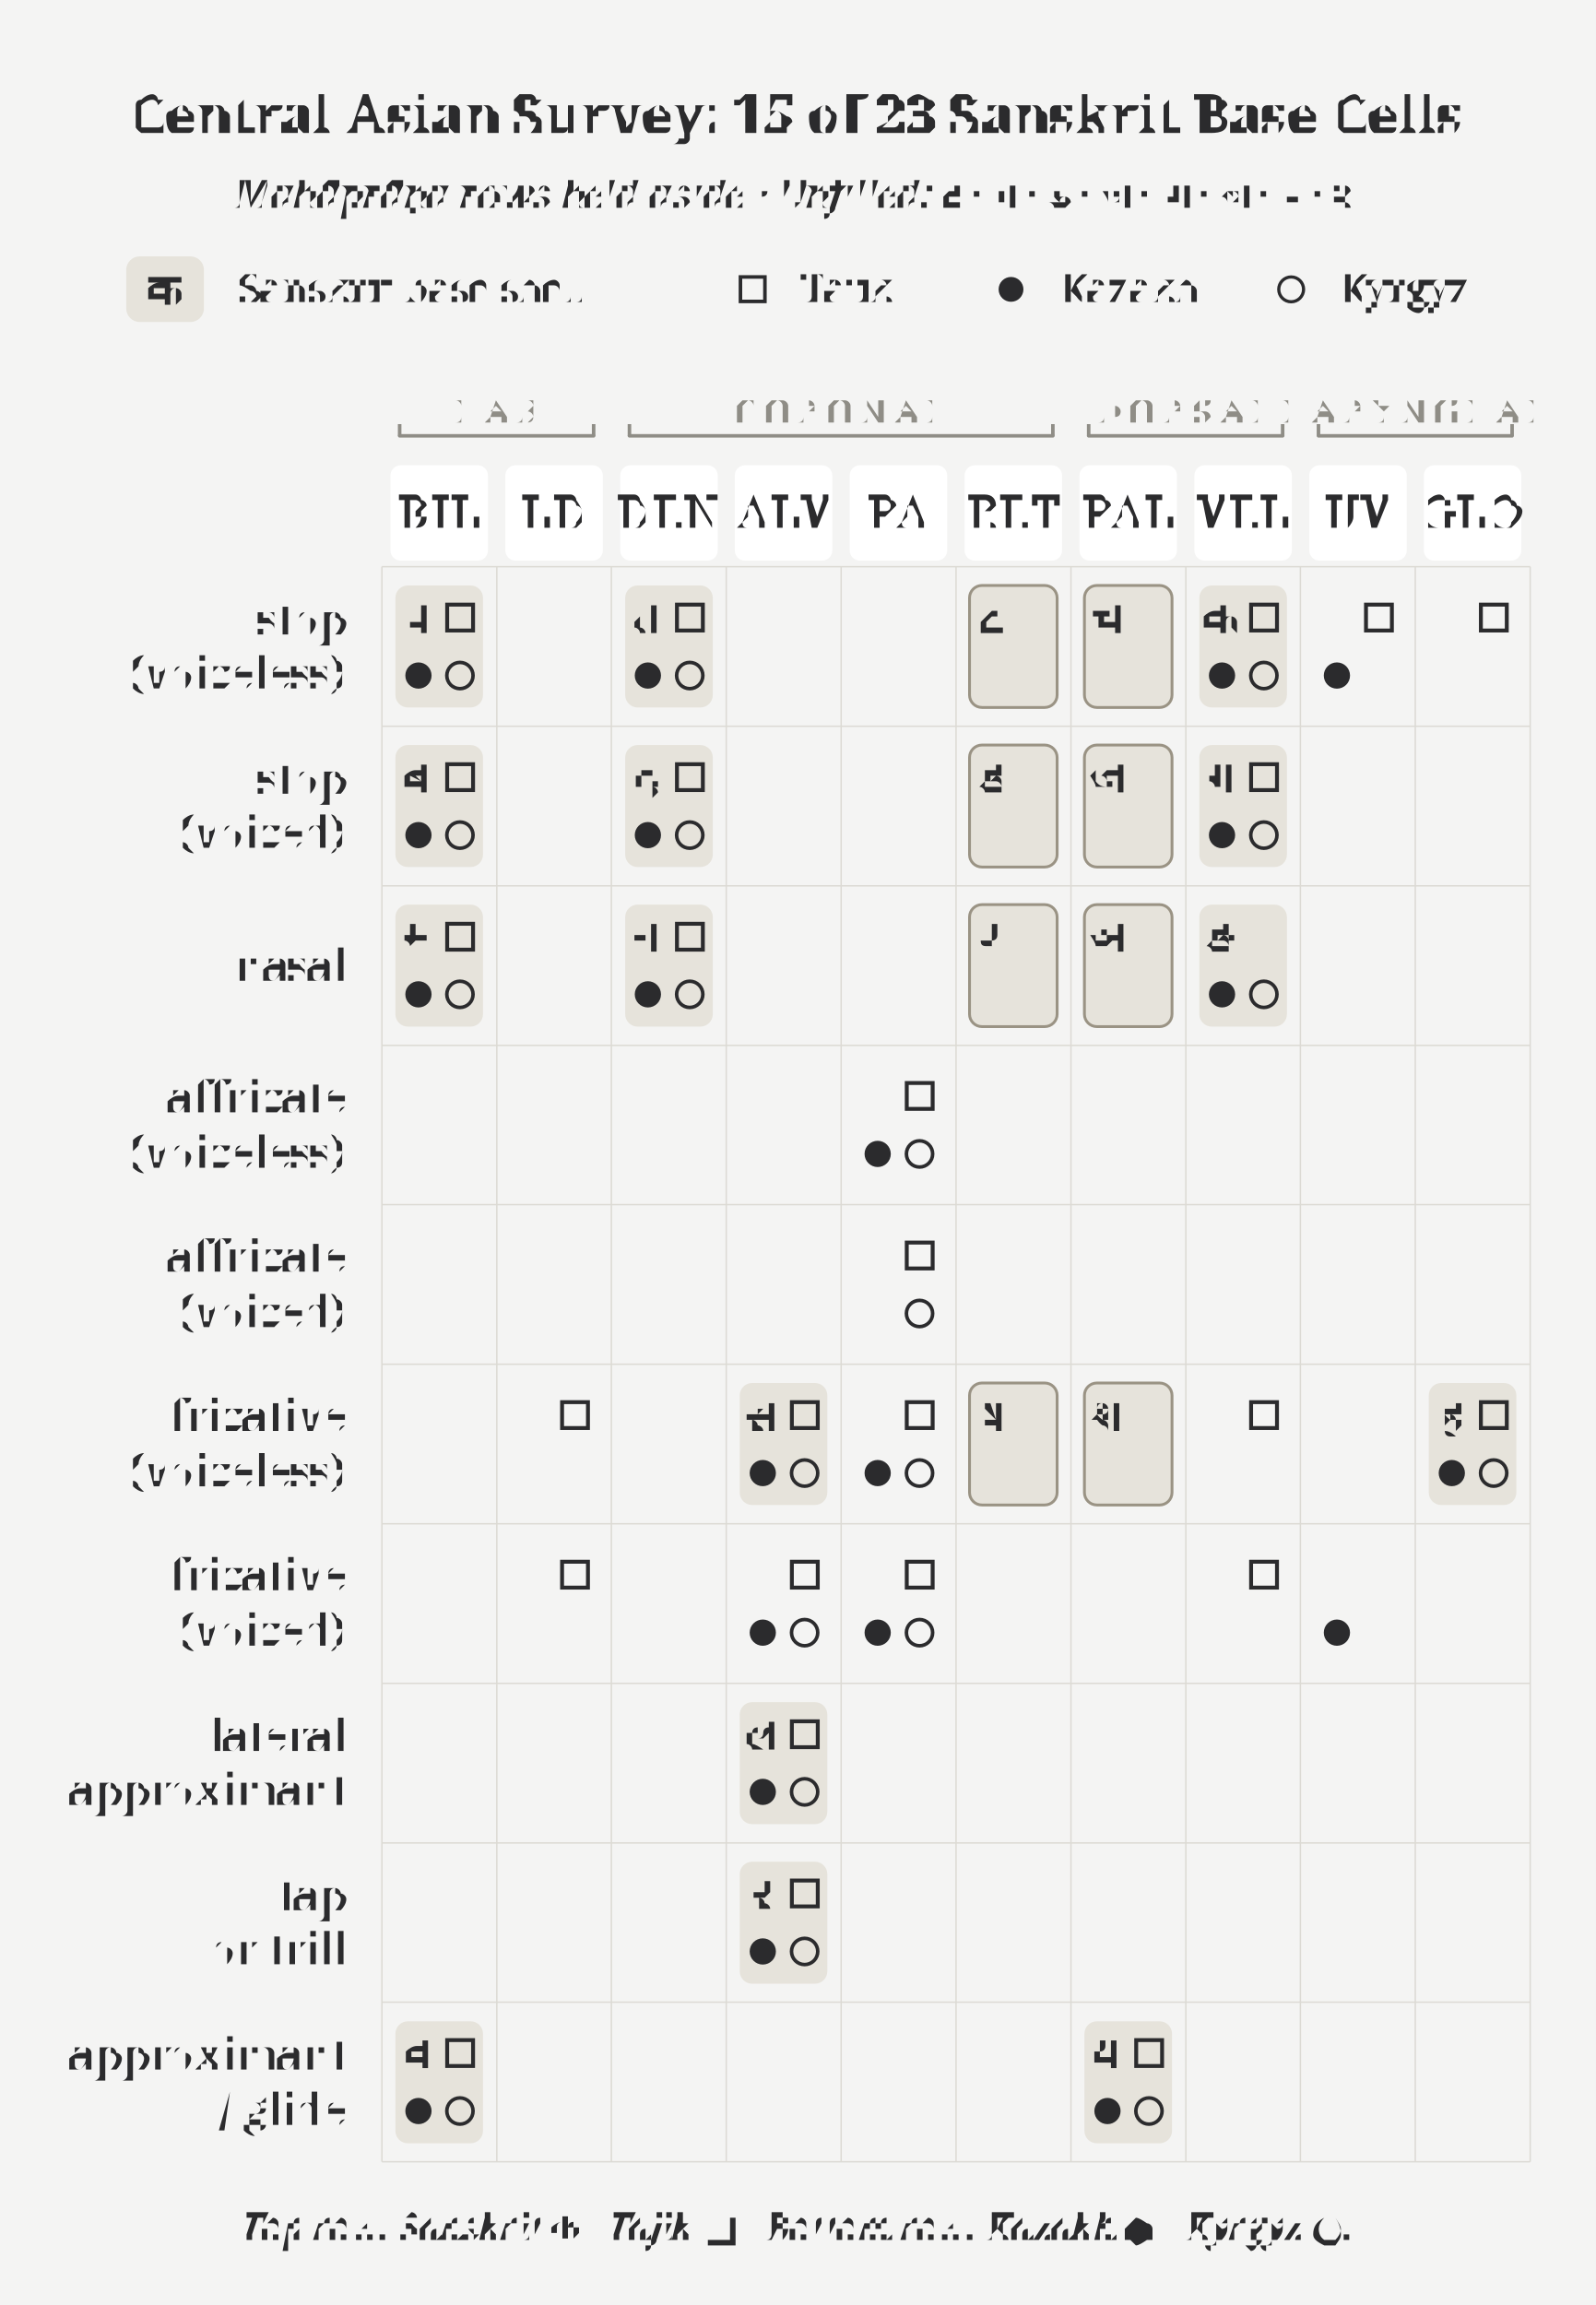
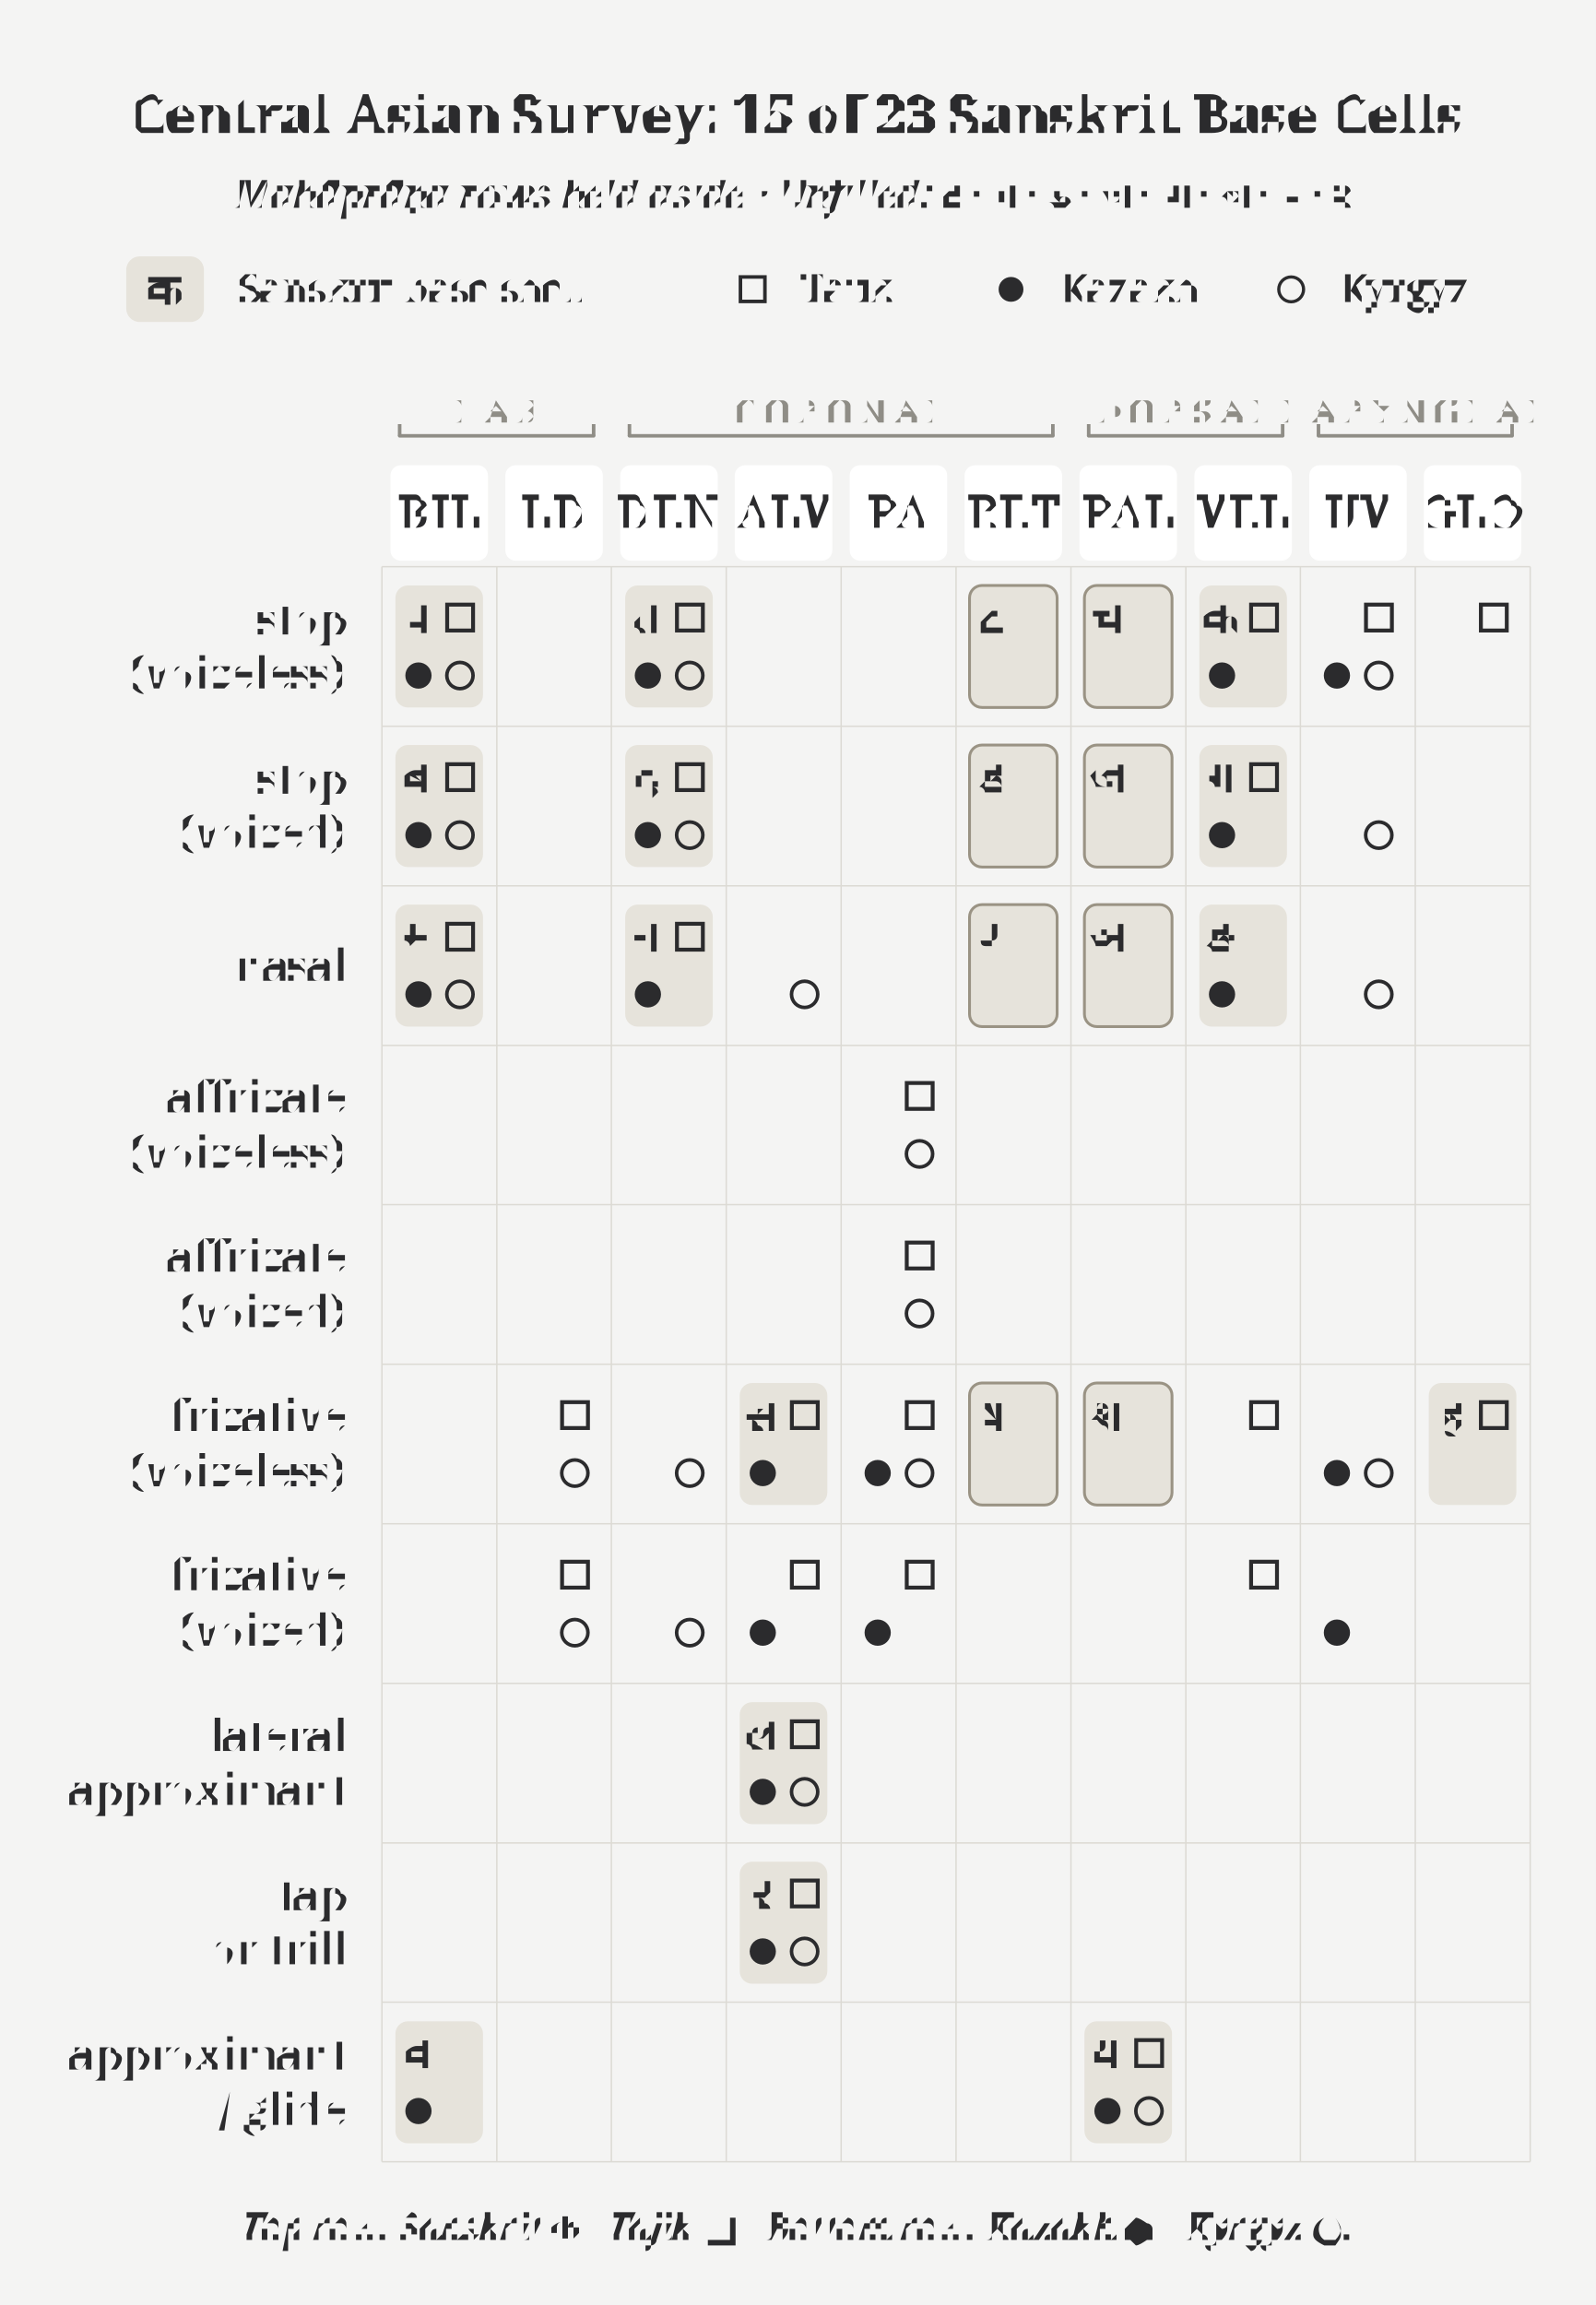
<svg xmlns="http://www.w3.org/2000/svg" width="4.5in" height="6.5in" viewBox="0 0 4.5 6.5">
  <rect x="0" y="0" width="4.5" height="6.5" fill="#f4f4f3" />
  <text x="2.25" y="0.32" text-anchor="middle" dominant-baseline="middle" font-size="0.151" font-weight="700" fill="#2b2b2d" font-family="'Gentium Book Plus', Charter, 'Charis SIL', Georgia, serif">Central Asian Survey: 15 of 23 Sanskrit Base Cells</text>
  <text x="2.25" y="0.547" text-anchor="middle" dominant-baseline="middle" font-size="0.111" font-style="italic" fill="#2b2b2d" font-family="'Gentium Book Plus', Charter, 'Charis SIL', Georgia, serif">Mahāprāṇa rows held aside · Unfilled: <tspan font-style="normal" font-family="'Adobe Devanagari', 'Noto Sans Devanagari', 'Mangal', 'Kohinoor Devanagari', serif">ट · च · ड · ज · ण · ञ · ष · श</tspan>
  </text>
  <rect x="1.115" y="1.651" width="0.247" height="0.344" rx="0.035" fill="#e6e3db" stroke="none" />
  <rect x="1.115" y="2.101" width="0.247" height="0.344" rx="0.035" fill="#e6e3db" stroke="none" />
  <rect x="1.115" y="2.551" width="0.247" height="0.344" rx="0.035" fill="#e6e3db" stroke="none" />
  <rect x="1.115" y="5.7" width="0.247" height="0.344" rx="0.035" fill="#e6e3db" stroke="none" />
  <rect x="1.763" y="1.651" width="0.247" height="0.344" rx="0.035" fill="#e6e3db" stroke="none" />
  <rect x="1.763" y="2.101" width="0.247" height="0.344" rx="0.035" fill="#e6e3db" stroke="none" />
  <rect x="1.763" y="2.551" width="0.247" height="0.344" rx="0.035" fill="#e6e3db" stroke="none" />
  <rect x="2.086" y="3.9" width="0.247" height="0.344" rx="0.035" fill="#e6e3db" stroke="none" />
  <rect x="2.086" y="4.8" width="0.247" height="0.344" rx="0.035" fill="#e6e3db" stroke="none" />
  <rect x="2.086" y="5.25" width="0.247" height="0.344" rx="0.035" fill="#e6e3db" stroke="none" />
  <rect x="2.734" y="1.651" width="0.247" height="0.344" rx="0.035" fill="#e6e3db" stroke="#9a9384" stroke-width="0.008" />
  <rect x="2.734" y="2.101" width="0.247" height="0.344" rx="0.035" fill="#e6e3db" stroke="#9a9384" stroke-width="0.008" />
  <rect x="2.734" y="3.9" width="0.247" height="0.344" rx="0.035" fill="#e6e3db" stroke="#9a9384" stroke-width="0.008" />
  <rect x="2.734" y="2.551" width="0.247" height="0.344" rx="0.035" fill="#e6e3db" stroke="#9a9384" stroke-width="0.008" />
  <rect x="3.058" y="1.651" width="0.247" height="0.344" rx="0.035" fill="#e6e3db" stroke="#9a9384" stroke-width="0.008" />
  <rect x="3.058" y="2.101" width="0.247" height="0.344" rx="0.035" fill="#e6e3db" stroke="#9a9384" stroke-width="0.008" />
  <rect x="3.058" y="3.9" width="0.247" height="0.344" rx="0.035" fill="#e6e3db" stroke="#9a9384" stroke-width="0.008" />
  <rect x="3.058" y="2.551" width="0.247" height="0.344" rx="0.035" fill="#e6e3db" stroke="#9a9384" stroke-width="0.008" />
  <rect x="3.058" y="5.7" width="0.247" height="0.344" rx="0.035" fill="#e6e3db" stroke="none" />
  <rect x="3.382" y="1.651" width="0.247" height="0.344" rx="0.035" fill="#e6e3db" stroke="none" />
  <rect x="3.382" y="2.101" width="0.247" height="0.344" rx="0.035" fill="#e6e3db" stroke="none" />
  <rect x="3.382" y="2.551" width="0.247" height="0.344" rx="0.035" fill="#e6e3db" stroke="none" />
  <rect x="4.029" y="3.9" width="0.247" height="0.344" rx="0.035" fill="#e6e3db" stroke="none" />
  <rect x="0.356" y="0.723" width="0.219" height="0.185" rx="0.038" fill="#e6e3db" stroke="none" />
  <text x="0.465" y="0.816" text-anchor="middle" dominant-baseline="middle" font-size="0.125" fill="#2b2b2d" font-family="'Adobe Devanagari', 'Noto Sans Devanagari', 'Mangal', 'Kohinoor Devanagari', serif">क</text>
  <text x="0.676" y="0.855" font-size="0.111" fill="#2b2b2d" font-family="'Gentium Book Plus', Charter, 'Charis SIL', Georgia, serif">Sanskrit base shell</text>
  <rect x="2.088" y="0.781" width="0.069" height="0.069" fill="none" stroke="#2b2b2d" stroke-width="0.01" />
  <text x="2.258" y="0.855" font-size="0.111" fill="#2b2b2d" font-family="'Gentium Book Plus', Charter, 'Charis SIL', Georgia, serif">Tajik</text>
  <circle cx="2.851" cy="0.816" r="0.035" fill="#2b2b2d" />
  <text x="2.987" y="0.855" font-size="0.111" fill="#2b2b2d" font-family="'Gentium Book Plus', Charter, 'Charis SIL', Georgia, serif">Kazakh</text>
  <circle cx="3.641" cy="0.816" r="0.035" fill="none" stroke="#2b2b2d" stroke-width="0.009" />
  <text x="3.778" y="0.855" font-size="0.111" fill="#2b2b2d" font-family="'Gentium Book Plus', Charter, 'Charis SIL', Georgia, serif">Kyrgyz</text>
  <path d="M 1.127 1.229 L 1.674 1.229" stroke="#8f8d86" stroke-width="0.01" stroke-linecap="round" />
  <path d="M 1.127 1.229 L 1.127 1.196" stroke="#8f8d86" stroke-width="0.01" />
  <path d="M 1.674 1.229 L 1.674 1.196" stroke="#8f8d86" stroke-width="0.01" />
  <text x="1.401" y="1.159" text-anchor="middle" dominant-baseline="middle" font-size="0.091" letter-spacing="0.025" fill="#8f8d86" font-family="'Gentium Book Plus', Charter, 'Charis SIL', Georgia, serif">LAB</text>
  <path d="M 1.775 1.229 L 2.969 1.229" stroke="#8f8d86" stroke-width="0.01" stroke-linecap="round" />
  <path d="M 1.775 1.229 L 1.775 1.196" stroke="#8f8d86" stroke-width="0.01" />
  <path d="M 2.969 1.229 L 2.969 1.196" stroke="#8f8d86" stroke-width="0.01" />
  <text x="2.372" y="1.159" text-anchor="middle" dominant-baseline="middle" font-size="0.091" letter-spacing="0.025" fill="#8f8d86" font-family="'Gentium Book Plus', Charter, 'Charis SIL', Georgia, serif">CORONAL</text>
  <path d="M 3.07 1.229 L 3.617 1.229" stroke="#8f8d86" stroke-width="0.01" stroke-linecap="round" />
  <path d="M 3.07 1.229 L 3.07 1.196" stroke="#8f8d86" stroke-width="0.01" />
  <path d="M 3.617 1.229 L 3.617 1.196" stroke="#8f8d86" stroke-width="0.01" />
  <text x="3.344" y="1.159" text-anchor="middle" dominant-baseline="middle" font-size="0.091" letter-spacing="0.025" fill="#8f8d86" font-family="'Gentium Book Plus', Charter, 'Charis SIL', Georgia, serif">DORSAL</text>
  <path d="M 3.718 1.229 L 4.264 1.229" stroke="#8f8d86" stroke-width="0.01" stroke-linecap="round" />
  <path d="M 3.718 1.229 L 3.718 1.196" stroke="#8f8d86" stroke-width="0.01" />
  <path d="M 4.264 1.229 L 4.264 1.196" stroke="#8f8d86" stroke-width="0.01" />
  <text x="3.991" y="1.159" text-anchor="middle" dominant-baseline="middle" font-size="0.091" letter-spacing="0.025" fill="#8f8d86" font-family="'Gentium Book Plus', Charter, 'Charis SIL', Georgia, serif">LARYNGEAL</text>
  <rect x="1.101" y="1.312" width="0.275" height="0.269" rx="0.029" fill="#ffffff" stroke="none" />
  <text x="1.239" y="1.447" text-anchor="middle" dominant-baseline="middle" font-size="0.125" letter-spacing="0.01" fill="#2b2b2d" font-family="'Gentium Book Plus', Charter, 'Charis SIL', Georgia, serif">BIL</text>
  <rect x="1.425" y="1.312" width="0.275" height="0.269" rx="0.029" fill="#ffffff" stroke="none" />
  <text x="1.562" y="1.447" text-anchor="middle" dominant-baseline="middle" font-size="0.125" letter-spacing="0.01" fill="#2b2b2d" font-family="'Gentium Book Plus', Charter, 'Charis SIL', Georgia, serif">LD</text>
  <rect x="1.749" y="1.312" width="0.275" height="0.269" rx="0.029" fill="#ffffff" stroke="none" />
  <text x="1.886" y="1.447" text-anchor="middle" dominant-baseline="middle" font-size="0.125" letter-spacing="0.01" fill="#2b2b2d" font-family="'Gentium Book Plus', Charter, 'Charis SIL', Georgia, serif">DEN</text>
  <rect x="2.072" y="1.312" width="0.275" height="0.269" rx="0.029" fill="#ffffff" stroke="none" />
  <text x="2.21" y="1.447" text-anchor="middle" dominant-baseline="middle" font-size="0.125" letter-spacing="0.01" fill="#2b2b2d" font-family="'Gentium Book Plus', Charter, 'Charis SIL', Georgia, serif">ALV</text>
  <rect x="2.396" y="1.312" width="0.275" height="0.269" rx="0.029" fill="#ffffff" stroke="none" />
  <text x="2.534" y="1.447" text-anchor="middle" dominant-baseline="middle" font-size="0.125" letter-spacing="0.01" fill="#2b2b2d" font-family="'Gentium Book Plus', Charter, 'Charis SIL', Georgia, serif">PA</text>
  <rect x="2.72" y="1.312" width="0.275" height="0.269" rx="0.029" fill="#ffffff" stroke="none" />
  <text x="2.858" y="1.447" text-anchor="middle" dominant-baseline="middle" font-size="0.125" letter-spacing="0.01" fill="#2b2b2d" font-family="'Gentium Book Plus', Charter, 'Charis SIL', Georgia, serif">RET</text>
  <rect x="3.044" y="1.312" width="0.275" height="0.269" rx="0.029" fill="#ffffff" stroke="none" />
  <text x="3.182" y="1.447" text-anchor="middle" dominant-baseline="middle" font-size="0.125" letter-spacing="0.01" fill="#2b2b2d" font-family="'Gentium Book Plus', Charter, 'Charis SIL', Georgia, serif">PAL</text>
  <rect x="3.368" y="1.312" width="0.275" height="0.269" rx="0.029" fill="#ffffff" stroke="none" />
  <text x="3.505" y="1.447" text-anchor="middle" dominant-baseline="middle" font-size="0.125" letter-spacing="0.01" fill="#2b2b2d" font-family="'Gentium Book Plus', Charter, 'Charis SIL', Georgia, serif">VEL</text>
  <rect x="3.692" y="1.312" width="0.275" height="0.269" rx="0.029" fill="#ffffff" stroke="none" />
  <text x="3.829" y="1.447" text-anchor="middle" dominant-baseline="middle" font-size="0.125" letter-spacing="0.01" fill="#2b2b2d" font-family="'Gentium Book Plus', Charter, 'Charis SIL', Georgia, serif">UV</text>
  <rect x="4.015" y="1.312" width="0.275" height="0.269" rx="0.029" fill="#ffffff" stroke="none" />
  <text x="4.153" y="1.447" text-anchor="middle" dominant-baseline="middle" font-size="0.125" letter-spacing="0.01" fill="#2b2b2d" font-family="'Gentium Book Plus', Charter, 'Charis SIL', Georgia, serif">GLO</text>
  <line x1="1.077" y1="1.598" x2="1.077" y2="6.096" stroke="#dcdad4" stroke-width="0.004" />
  <line x1="1.401" y1="1.598" x2="1.401" y2="6.096" stroke="#dcdad4" stroke-width="0.004" />
  <line x1="1.724" y1="1.598" x2="1.724" y2="6.096" stroke="#dcdad4" stroke-width="0.004" />
  <line x1="2.048" y1="1.598" x2="2.048" y2="6.096" stroke="#dcdad4" stroke-width="0.004" />
  <line x1="2.372" y1="1.598" x2="2.372" y2="6.096" stroke="#dcdad4" stroke-width="0.004" />
  <line x1="2.696" y1="1.598" x2="2.696" y2="6.096" stroke="#dcdad4" stroke-width="0.004" />
  <line x1="3.02" y1="1.598" x2="3.02" y2="6.096" stroke="#dcdad4" stroke-width="0.004" />
  <line x1="3.344" y1="1.598" x2="3.344" y2="6.096" stroke="#dcdad4" stroke-width="0.004" />
  <line x1="3.667" y1="1.598" x2="3.667" y2="6.096" stroke="#dcdad4" stroke-width="0.004" />
  <line x1="3.991" y1="1.598" x2="3.991" y2="6.096" stroke="#dcdad4" stroke-width="0.004" />
  <line x1="4.315" y1="1.598" x2="4.315" y2="6.096" stroke="#dcdad4" stroke-width="0.004" />
  <line x1="1.077" y1="1.598" x2="4.315" y2="1.598" stroke="#dcdad4" stroke-width="0.004" />
  <line x1="1.077" y1="2.048" x2="4.315" y2="2.048" stroke="#dcdad4" stroke-width="0.004" />
  <line x1="1.077" y1="2.498" x2="4.315" y2="2.498" stroke="#dcdad4" stroke-width="0.004" />
  <line x1="1.077" y1="2.948" x2="4.315" y2="2.948" stroke="#dcdad4" stroke-width="0.004" />
  <line x1="1.077" y1="3.397" x2="4.315" y2="3.397" stroke="#dcdad4" stroke-width="0.004" />
  <line x1="1.077" y1="3.847" x2="4.315" y2="3.847" stroke="#dcdad4" stroke-width="0.004" />
  <line x1="1.077" y1="4.297" x2="4.315" y2="4.297" stroke="#dcdad4" stroke-width="0.004" />
  <line x1="1.077" y1="4.747" x2="4.315" y2="4.747" stroke="#dcdad4" stroke-width="0.004" />
  <line x1="1.077" y1="5.197" x2="4.315" y2="5.197" stroke="#dcdad4" stroke-width="0.004" />
  <line x1="1.077" y1="5.646" x2="4.315" y2="5.646" stroke="#dcdad4" stroke-width="0.004" />
  <line x1="1.077" y1="6.096" x2="4.315" y2="6.096" stroke="#dcdad4" stroke-width="0.004" />
  <text x="0.976" y="1.746" text-anchor="end" dominant-baseline="middle" font-size="0.125" fill="#2b2b2d" font-family="'Gentium Book Plus', Charter, 'Charis SIL', Georgia, serif">stop</text>
  <text x="0.976" y="1.9" text-anchor="end" dominant-baseline="middle" font-size="0.125" fill="#2b2b2d" font-family="'Gentium Book Plus', Charter, 'Charis SIL', Georgia, serif">(voiceless)</text>
  <text x="0.976" y="2.196" text-anchor="end" dominant-baseline="middle" font-size="0.125" fill="#2b2b2d" font-family="'Gentium Book Plus', Charter, 'Charis SIL', Georgia, serif">stop</text>
  <text x="0.976" y="2.35" text-anchor="end" dominant-baseline="middle" font-size="0.125" fill="#2b2b2d" font-family="'Gentium Book Plus', Charter, 'Charis SIL', Georgia, serif">(voiced)</text>
  <text x="0.976" y="2.723" text-anchor="end" dominant-baseline="middle" font-size="0.125" fill="#2b2b2d" font-family="'Gentium Book Plus', Charter, 'Charis SIL', Georgia, serif">nasal</text>
  <text x="0.976" y="3.095" text-anchor="end" dominant-baseline="middle" font-size="0.125" fill="#2b2b2d" font-family="'Gentium Book Plus', Charter, 'Charis SIL', Georgia, serif">affricate</text>
  <text x="0.976" y="3.25" text-anchor="end" dominant-baseline="middle" font-size="0.125" fill="#2b2b2d" font-family="'Gentium Book Plus', Charter, 'Charis SIL', Georgia, serif">(voiceless)</text>
  <text x="0.976" y="3.545" text-anchor="end" dominant-baseline="middle" font-size="0.125" fill="#2b2b2d" font-family="'Gentium Book Plus', Charter, 'Charis SIL', Georgia, serif">affricate</text>
  <text x="0.976" y="3.7" text-anchor="end" dominant-baseline="middle" font-size="0.125" fill="#2b2b2d" font-family="'Gentium Book Plus', Charter, 'Charis SIL', Georgia, serif">(voiced)</text>
  <text x="0.976" y="3.995" text-anchor="end" dominant-baseline="middle" font-size="0.125" fill="#2b2b2d" font-family="'Gentium Book Plus', Charter, 'Charis SIL', Georgia, serif">fricative</text>
  <text x="0.976" y="4.149" text-anchor="end" dominant-baseline="middle" font-size="0.125" fill="#2b2b2d" font-family="'Gentium Book Plus', Charter, 'Charis SIL', Georgia, serif">(voiceless)</text>
  <text x="0.976" y="4.444" text-anchor="end" dominant-baseline="middle" font-size="0.125" fill="#2b2b2d" font-family="'Gentium Book Plus', Charter, 'Charis SIL', Georgia, serif">fricative</text>
  <text x="0.976" y="4.599" text-anchor="end" dominant-baseline="middle" font-size="0.125" fill="#2b2b2d" font-family="'Gentium Book Plus', Charter, 'Charis SIL', Georgia, serif">(voiced)</text>
  <text x="0.976" y="4.894" text-anchor="end" dominant-baseline="middle" font-size="0.125" fill="#2b2b2d" font-family="'Gentium Book Plus', Charter, 'Charis SIL', Georgia, serif">lateral</text>
  <text x="0.976" y="5.049" text-anchor="end" dominant-baseline="middle" font-size="0.125" fill="#2b2b2d" font-family="'Gentium Book Plus', Charter, 'Charis SIL', Georgia, serif">approximant</text>
  <text x="0.976" y="5.344" text-anchor="end" dominant-baseline="middle" font-size="0.125" fill="#2b2b2d" font-family="'Gentium Book Plus', Charter, 'Charis SIL', Georgia, serif">tap</text>
  <text x="0.976" y="5.499" text-anchor="end" dominant-baseline="middle" font-size="0.125" fill="#2b2b2d" font-family="'Gentium Book Plus', Charter, 'Charis SIL', Georgia, serif">or trill</text>
  <text x="0.976" y="5.794" text-anchor="end" dominant-baseline="middle" font-size="0.125" fill="#2b2b2d" font-family="'Gentium Book Plus', Charter, 'Charis SIL', Georgia, serif">approximant</text>
  <text x="0.976" y="5.949" text-anchor="end" dominant-baseline="middle" font-size="0.125" fill="#2b2b2d" font-family="'Gentium Book Plus', Charter, 'Charis SIL', Georgia, serif">/ glide</text>
  <circle cx="1.18" cy="1.905" r="0.037" fill="#2b2b2d" />
  <circle cx="1.18" cy="2.355" r="0.037" fill="#2b2b2d" />
  <circle cx="1.18" cy="2.804" r="0.037" fill="#2b2b2d" />
  <circle cx="1.18" cy="5.953" r="0.037" fill="#2b2b2d" />
  <circle cx="1.827" cy="1.905" r="0.037" fill="#2b2b2d" />
  <circle cx="1.827" cy="2.355" r="0.037" fill="#2b2b2d" />
  <circle cx="1.827" cy="2.804" r="0.037" fill="#2b2b2d" />
  <circle cx="2.151" cy="4.154" r="0.037" fill="#2b2b2d" />
  <circle cx="2.151" cy="4.604" r="0.037" fill="#2b2b2d" />
  <circle cx="2.151" cy="5.053" r="0.037" fill="#2b2b2d" />
  <circle cx="2.151" cy="5.503" r="0.037" fill="#2b2b2d" />
-   <circle cx="2.475" cy="3.254" r="0.037" fill="#2b2b2d" />
  <circle cx="2.475" cy="4.154" r="0.037" fill="#2b2b2d" />
  <circle cx="2.475" cy="4.604" r="0.037" fill="#2b2b2d" />
  <circle cx="3.123" cy="5.953" r="0.037" fill="#2b2b2d" />
  <circle cx="3.446" cy="1.905" r="0.037" fill="#2b2b2d" />
  <circle cx="3.446" cy="2.355" r="0.037" fill="#2b2b2d" />
  <circle cx="3.446" cy="2.804" r="0.037" fill="#2b2b2d" />
  <circle cx="3.77" cy="1.905" r="0.037" fill="#2b2b2d" />
+   <circle cx="3.77" cy="4.154" r="0.037" fill="#2b2b2d" />
  <circle cx="3.77" cy="4.604" r="0.037" fill="#2b2b2d" />
-   <circle cx="4.094" cy="4.154" r="0.037" fill="#2b2b2d" />
  <circle cx="1.297" cy="1.905" r="0.037" fill="none" stroke="#2b2b2d" stroke-width="0.01" />
  <circle cx="1.297" cy="2.355" r="0.037" fill="none" stroke="#2b2b2d" stroke-width="0.01" />
  <circle cx="1.297" cy="2.804" r="0.037" fill="none" stroke="#2b2b2d" stroke-width="0.01" />
-   <circle cx="1.297" cy="5.953" r="0.037" fill="none" stroke="#2b2b2d" stroke-width="0.01" />
+   <circle cx="1.621" cy="4.154" r="0.037" fill="none" stroke="#2b2b2d" stroke-width="0.01" />
+   <circle cx="1.621" cy="4.604" r="0.037" fill="none" stroke="#2b2b2d" stroke-width="0.01" />
  <circle cx="1.945" cy="1.905" r="0.037" fill="none" stroke="#2b2b2d" stroke-width="0.01" />
  <circle cx="1.945" cy="2.355" r="0.037" fill="none" stroke="#2b2b2d" stroke-width="0.01" />
-   <circle cx="1.945" cy="2.804" r="0.037" fill="none" stroke="#2b2b2d" stroke-width="0.01" />
-   <circle cx="2.269" cy="4.154" r="0.037" fill="none" stroke="#2b2b2d" stroke-width="0.01" />
-   <circle cx="2.269" cy="4.604" r="0.037" fill="none" stroke="#2b2b2d" stroke-width="0.01" />
+   <circle cx="1.945" cy="4.154" r="0.037" fill="none" stroke="#2b2b2d" stroke-width="0.01" />
+   <circle cx="1.945" cy="4.604" r="0.037" fill="none" stroke="#2b2b2d" stroke-width="0.01" />
+   <circle cx="2.269" cy="2.804" r="0.037" fill="none" stroke="#2b2b2d" stroke-width="0.01" />
  <circle cx="2.269" cy="5.053" r="0.037" fill="none" stroke="#2b2b2d" stroke-width="0.01" />
  <circle cx="2.269" cy="5.503" r="0.037" fill="none" stroke="#2b2b2d" stroke-width="0.01" />
  <circle cx="2.593" cy="3.254" r="0.037" fill="none" stroke="#2b2b2d" stroke-width="0.01" />
  <circle cx="2.593" cy="3.704" r="0.037" fill="none" stroke="#2b2b2d" stroke-width="0.01" />
  <circle cx="2.593" cy="4.154" r="0.037" fill="none" stroke="#2b2b2d" stroke-width="0.01" />
-   <circle cx="2.593" cy="4.604" r="0.037" fill="none" stroke="#2b2b2d" stroke-width="0.01" />
  <circle cx="3.24" cy="5.953" r="0.037" fill="none" stroke="#2b2b2d" stroke-width="0.01" />
-   <circle cx="3.564" cy="1.905" r="0.037" fill="none" stroke="#2b2b2d" stroke-width="0.01" />
-   <circle cx="3.564" cy="2.355" r="0.037" fill="none" stroke="#2b2b2d" stroke-width="0.01" />
-   <circle cx="3.564" cy="2.804" r="0.037" fill="none" stroke="#2b2b2d" stroke-width="0.01" />
-   <circle cx="4.212" cy="4.154" r="0.037" fill="none" stroke="#2b2b2d" stroke-width="0.01" />
+   <circle cx="3.888" cy="1.905" r="0.037" fill="none" stroke="#2b2b2d" stroke-width="0.01" />
+   <circle cx="3.888" cy="2.355" r="0.037" fill="none" stroke="#2b2b2d" stroke-width="0.01" />
+   <circle cx="3.888" cy="4.154" r="0.037" fill="none" stroke="#2b2b2d" stroke-width="0.01" />
+   <circle cx="3.888" cy="2.804" r="0.037" fill="none" stroke="#2b2b2d" stroke-width="0.01" />
  <rect x="1.261" y="1.705" width="0.073" height="0.073" fill="none" stroke="#2b2b2d" stroke-width="0.011" />
  <rect x="1.261" y="2.155" width="0.073" height="0.073" fill="none" stroke="#2b2b2d" stroke-width="0.011" />
  <rect x="1.261" y="2.605" width="0.073" height="0.073" fill="none" stroke="#2b2b2d" stroke-width="0.011" />
-   <rect x="1.261" y="5.753" width="0.073" height="0.073" fill="none" stroke="#2b2b2d" stroke-width="0.011" />
  <rect x="1.585" y="3.954" width="0.073" height="0.073" fill="none" stroke="#2b2b2d" stroke-width="0.011" />
  <rect x="1.585" y="4.404" width="0.073" height="0.073" fill="none" stroke="#2b2b2d" stroke-width="0.011" />
  <rect x="1.909" y="1.705" width="0.073" height="0.073" fill="none" stroke="#2b2b2d" stroke-width="0.011" />
  <rect x="1.909" y="2.155" width="0.073" height="0.073" fill="none" stroke="#2b2b2d" stroke-width="0.011" />
  <rect x="1.909" y="2.605" width="0.073" height="0.073" fill="none" stroke="#2b2b2d" stroke-width="0.011" />
  <rect x="2.233" y="3.954" width="0.073" height="0.073" fill="none" stroke="#2b2b2d" stroke-width="0.011" />
  <rect x="2.233" y="4.404" width="0.073" height="0.073" fill="none" stroke="#2b2b2d" stroke-width="0.011" />
  <rect x="2.233" y="4.854" width="0.073" height="0.073" fill="none" stroke="#2b2b2d" stroke-width="0.011" />
  <rect x="2.233" y="5.303" width="0.073" height="0.073" fill="none" stroke="#2b2b2d" stroke-width="0.011" />
  <rect x="2.557" y="3.054" width="0.073" height="0.073" fill="none" stroke="#2b2b2d" stroke-width="0.011" />
  <rect x="2.557" y="3.504" width="0.073" height="0.073" fill="none" stroke="#2b2b2d" stroke-width="0.011" />
  <rect x="2.557" y="3.954" width="0.073" height="0.073" fill="none" stroke="#2b2b2d" stroke-width="0.011" />
  <rect x="2.557" y="4.404" width="0.073" height="0.073" fill="none" stroke="#2b2b2d" stroke-width="0.011" />
  <rect x="3.204" y="5.753" width="0.073" height="0.073" fill="none" stroke="#2b2b2d" stroke-width="0.011" />
  <rect x="3.528" y="1.705" width="0.073" height="0.073" fill="none" stroke="#2b2b2d" stroke-width="0.011" />
  <rect x="3.528" y="2.155" width="0.073" height="0.073" fill="none" stroke="#2b2b2d" stroke-width="0.011" />
  <rect x="3.528" y="3.954" width="0.073" height="0.073" fill="none" stroke="#2b2b2d" stroke-width="0.011" />
  <rect x="3.528" y="4.404" width="0.073" height="0.073" fill="none" stroke="#2b2b2d" stroke-width="0.011" />
  <rect x="3.852" y="1.705" width="0.073" height="0.073" fill="none" stroke="#2b2b2d" stroke-width="0.011" />
  <rect x="4.176" y="1.705" width="0.073" height="0.073" fill="none" stroke="#2b2b2d" stroke-width="0.011" />
  <rect x="4.176" y="3.954" width="0.073" height="0.073" fill="none" stroke="#2b2b2d" stroke-width="0.011" />
  <text x="1.18" y="1.741" text-anchor="middle" dominant-baseline="middle" font-size="0.132" fill="#2b2b2d" font-family="'Adobe Devanagari', 'Noto Sans Devanagari', 'Mangal', 'Kohinoor Devanagari', serif">प</text>
  <text x="1.18" y="2.191" text-anchor="middle" dominant-baseline="middle" font-size="0.132" fill="#2b2b2d" font-family="'Adobe Devanagari', 'Noto Sans Devanagari', 'Mangal', 'Kohinoor Devanagari', serif">ब</text>
  <text x="1.18" y="2.641" text-anchor="middle" dominant-baseline="middle" font-size="0.132" fill="#2b2b2d" font-family="'Adobe Devanagari', 'Noto Sans Devanagari', 'Mangal', 'Kohinoor Devanagari', serif">म</text>
  <text x="1.18" y="5.79" text-anchor="middle" dominant-baseline="middle" font-size="0.132" fill="#2b2b2d" font-family="'Adobe Devanagari', 'Noto Sans Devanagari', 'Mangal', 'Kohinoor Devanagari', serif">व</text>
  <text x="1.827" y="1.741" text-anchor="middle" dominant-baseline="middle" font-size="0.132" fill="#2b2b2d" font-family="'Adobe Devanagari', 'Noto Sans Devanagari', 'Mangal', 'Kohinoor Devanagari', serif">त</text>
  <text x="1.827" y="2.191" text-anchor="middle" dominant-baseline="middle" font-size="0.132" fill="#2b2b2d" font-family="'Adobe Devanagari', 'Noto Sans Devanagari', 'Mangal', 'Kohinoor Devanagari', serif">द</text>
  <text x="1.827" y="2.641" text-anchor="middle" dominant-baseline="middle" font-size="0.132" fill="#2b2b2d" font-family="'Adobe Devanagari', 'Noto Sans Devanagari', 'Mangal', 'Kohinoor Devanagari', serif">न</text>
  <text x="2.151" y="3.99" text-anchor="middle" dominant-baseline="middle" font-size="0.132" fill="#2b2b2d" font-family="'Adobe Devanagari', 'Noto Sans Devanagari', 'Mangal', 'Kohinoor Devanagari', serif">स</text>
  <text x="2.151" y="4.89" text-anchor="middle" dominant-baseline="middle" font-size="0.132" fill="#2b2b2d" font-family="'Adobe Devanagari', 'Noto Sans Devanagari', 'Mangal', 'Kohinoor Devanagari', serif">ल</text>
  <text x="2.151" y="5.34" text-anchor="middle" dominant-baseline="middle" font-size="0.132" fill="#2b2b2d" font-family="'Adobe Devanagari', 'Noto Sans Devanagari', 'Mangal', 'Kohinoor Devanagari', serif">र</text>
  <text x="2.799" y="1.741" text-anchor="middle" dominant-baseline="middle" font-size="0.132" fill="#2b2b2d" font-family="'Adobe Devanagari', 'Noto Sans Devanagari', 'Mangal', 'Kohinoor Devanagari', serif">ट</text>
  <text x="2.799" y="2.191" text-anchor="middle" dominant-baseline="middle" font-size="0.132" fill="#2b2b2d" font-family="'Adobe Devanagari', 'Noto Sans Devanagari', 'Mangal', 'Kohinoor Devanagari', serif">ड</text>
  <text x="2.799" y="3.99" text-anchor="middle" dominant-baseline="middle" font-size="0.132" fill="#2b2b2d" font-family="'Adobe Devanagari', 'Noto Sans Devanagari', 'Mangal', 'Kohinoor Devanagari', serif">ष</text>
  <text x="2.799" y="2.641" text-anchor="middle" dominant-baseline="middle" font-size="0.132" fill="#2b2b2d" font-family="'Adobe Devanagari', 'Noto Sans Devanagari', 'Mangal', 'Kohinoor Devanagari', serif">ण</text>
  <text x="3.123" y="1.741" text-anchor="middle" dominant-baseline="middle" font-size="0.132" fill="#2b2b2d" font-family="'Adobe Devanagari', 'Noto Sans Devanagari', 'Mangal', 'Kohinoor Devanagari', serif">च</text>
  <text x="3.123" y="2.191" text-anchor="middle" dominant-baseline="middle" font-size="0.132" fill="#2b2b2d" font-family="'Adobe Devanagari', 'Noto Sans Devanagari', 'Mangal', 'Kohinoor Devanagari', serif">ज</text>
  <text x="3.123" y="3.99" text-anchor="middle" dominant-baseline="middle" font-size="0.132" fill="#2b2b2d" font-family="'Adobe Devanagari', 'Noto Sans Devanagari', 'Mangal', 'Kohinoor Devanagari', serif">श</text>
  <text x="3.123" y="2.641" text-anchor="middle" dominant-baseline="middle" font-size="0.132" fill="#2b2b2d" font-family="'Adobe Devanagari', 'Noto Sans Devanagari', 'Mangal', 'Kohinoor Devanagari', serif">ञ</text>
  <text x="3.123" y="5.79" text-anchor="middle" dominant-baseline="middle" font-size="0.132" fill="#2b2b2d" font-family="'Adobe Devanagari', 'Noto Sans Devanagari', 'Mangal', 'Kohinoor Devanagari', serif">य</text>
  <text x="3.446" y="1.741" text-anchor="middle" dominant-baseline="middle" font-size="0.132" fill="#2b2b2d" font-family="'Adobe Devanagari', 'Noto Sans Devanagari', 'Mangal', 'Kohinoor Devanagari', serif">क</text>
  <text x="3.446" y="2.191" text-anchor="middle" dominant-baseline="middle" font-size="0.132" fill="#2b2b2d" font-family="'Adobe Devanagari', 'Noto Sans Devanagari', 'Mangal', 'Kohinoor Devanagari', serif">ग</text>
  <text x="3.446" y="2.641" text-anchor="middle" dominant-baseline="middle" font-size="0.132" fill="#2b2b2d" font-family="'Adobe Devanagari', 'Noto Sans Devanagari', 'Mangal', 'Kohinoor Devanagari', serif">ङ</text>
  <text x="4.094" y="3.99" text-anchor="middle" dominant-baseline="middle" font-size="0.132" fill="#2b2b2d" font-family="'Adobe Devanagari', 'Noto Sans Devanagari', 'Mangal', 'Kohinoor Devanagari', serif">ह</text>
  <text x="2.25" y="6.315" text-anchor="middle" font-size="0.103" font-style="italic" fill="#2b2b2d" font-family="'Gentium Book Plus', Charter, 'Charis SIL', Georgia, serif">Top row: Sanskrit <tspan font-style="normal" font-family="'Adobe Devanagari', 'Noto Sans Devanagari', 'Mangal', 'Kohinoor Devanagari', serif">क</tspan> · Tajik □  ·  Bottom row: Kazakh ● · Kyrgyz ○.</text>
</svg>
